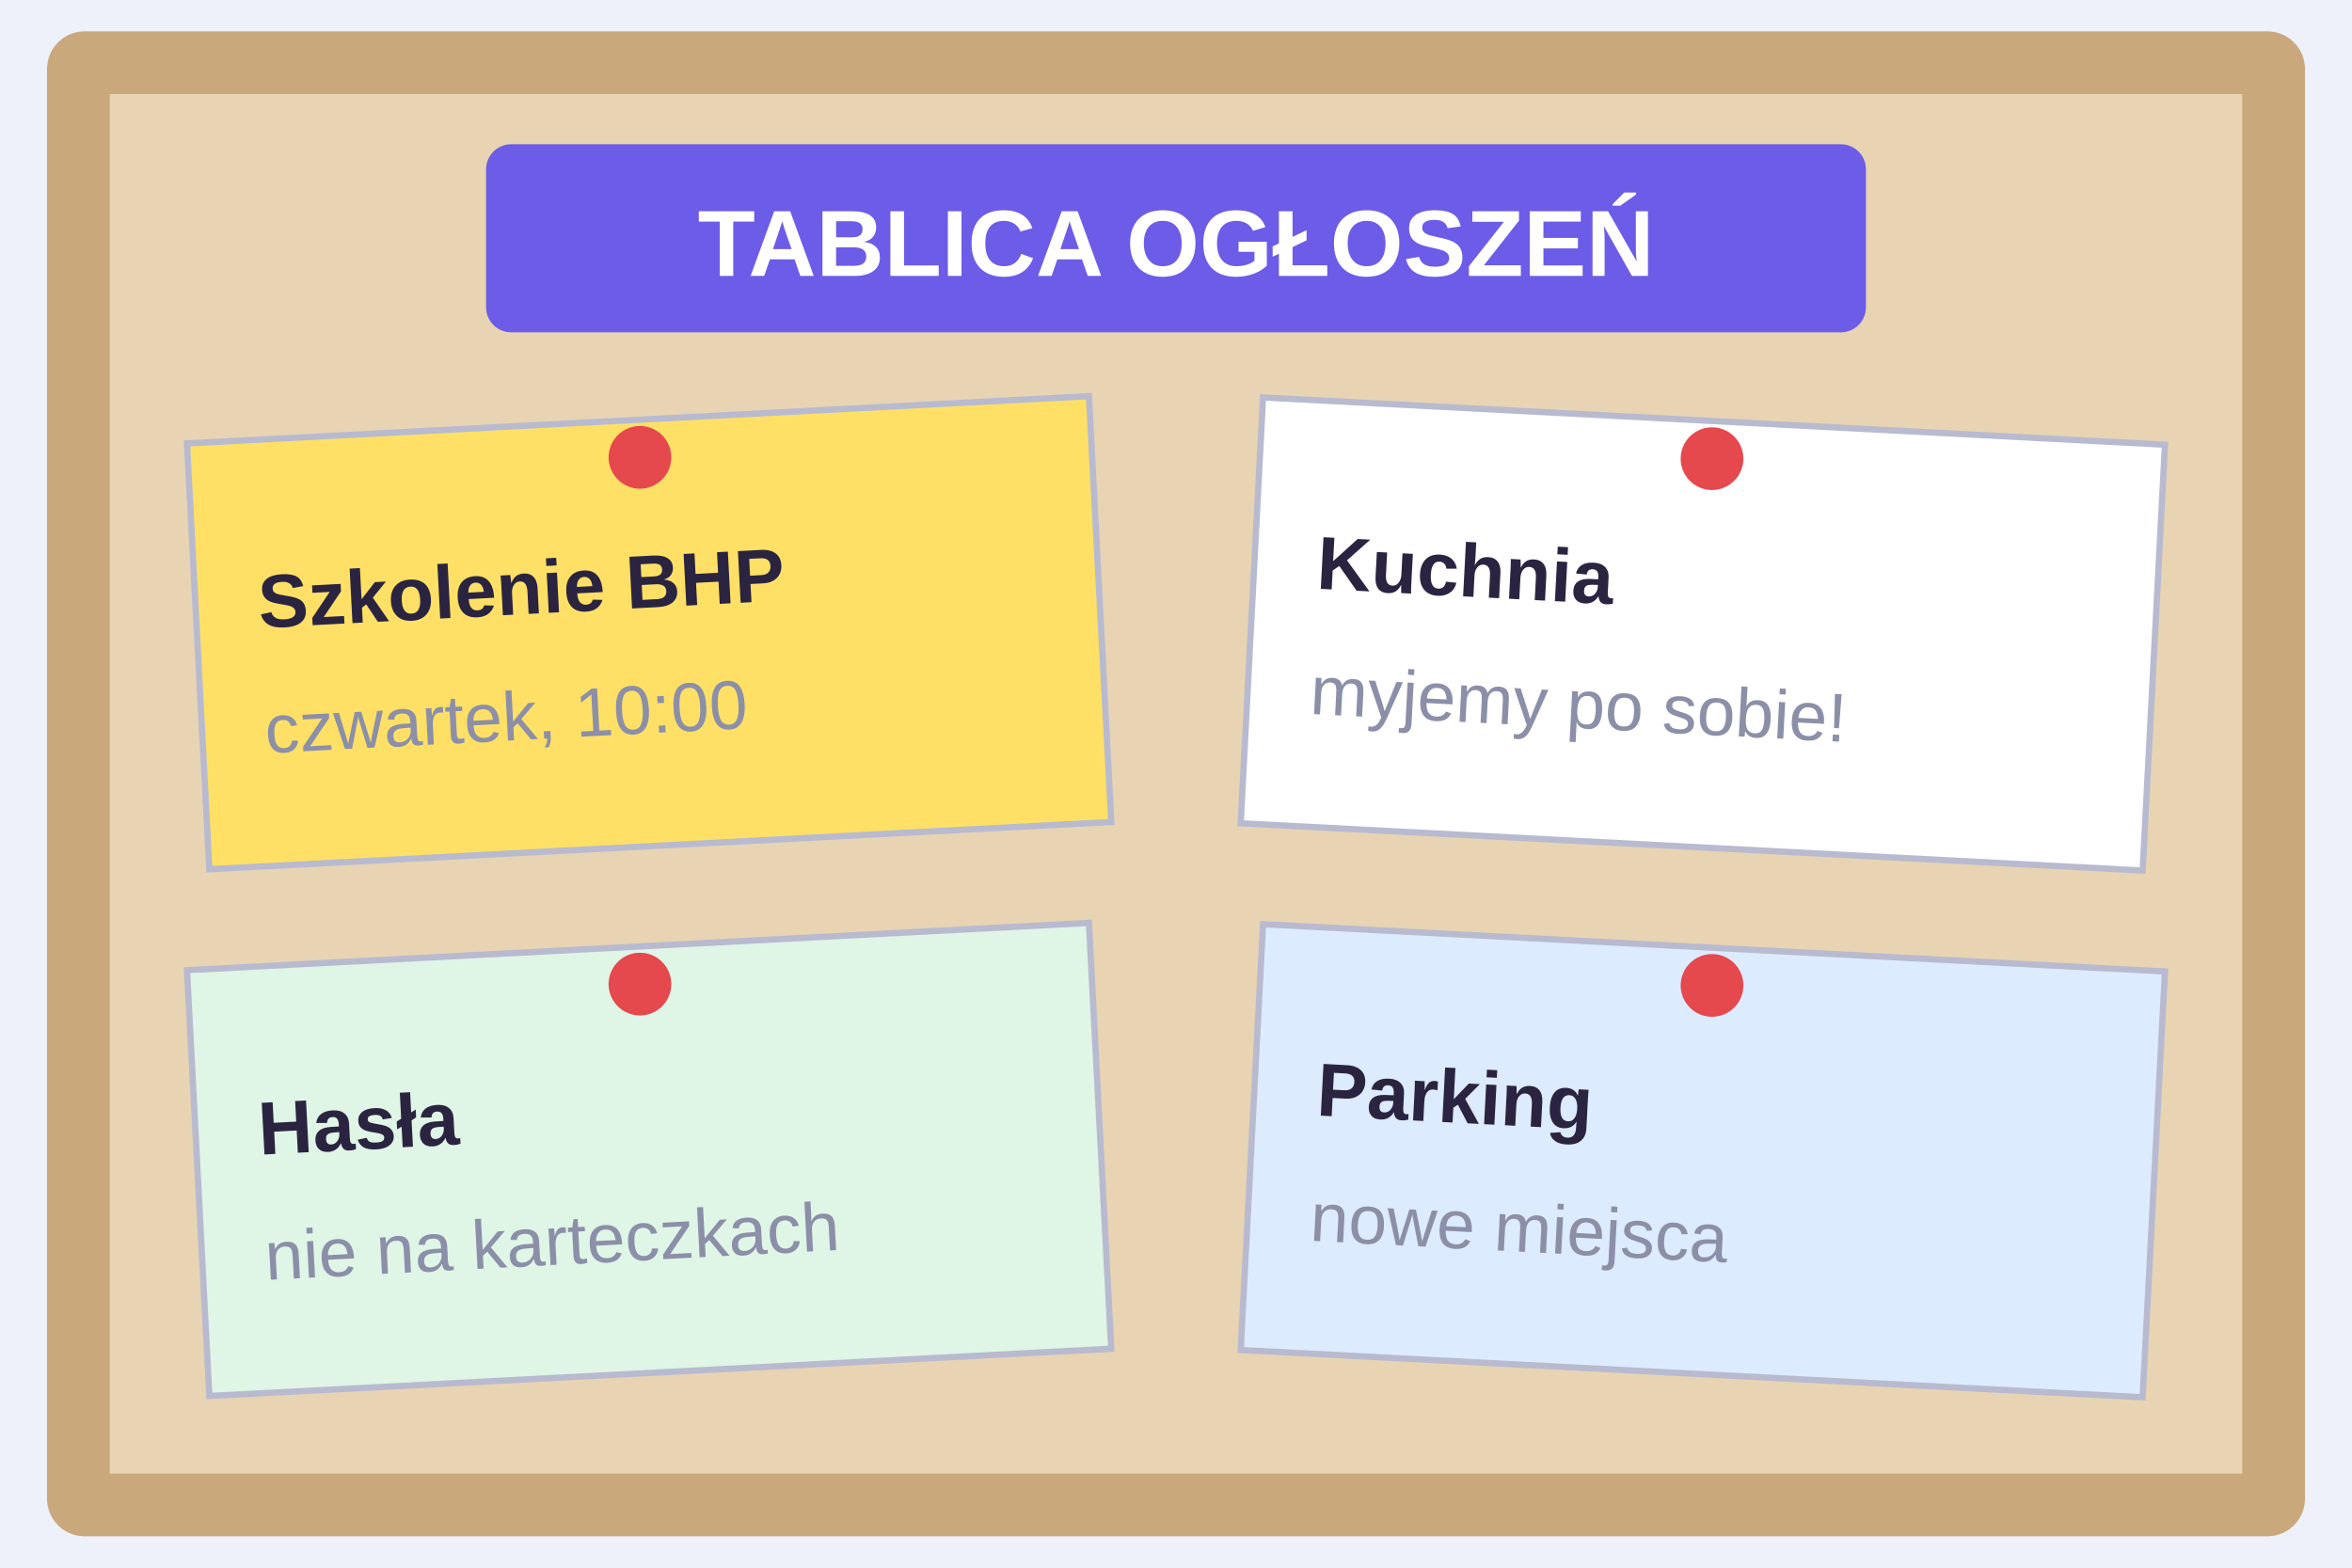
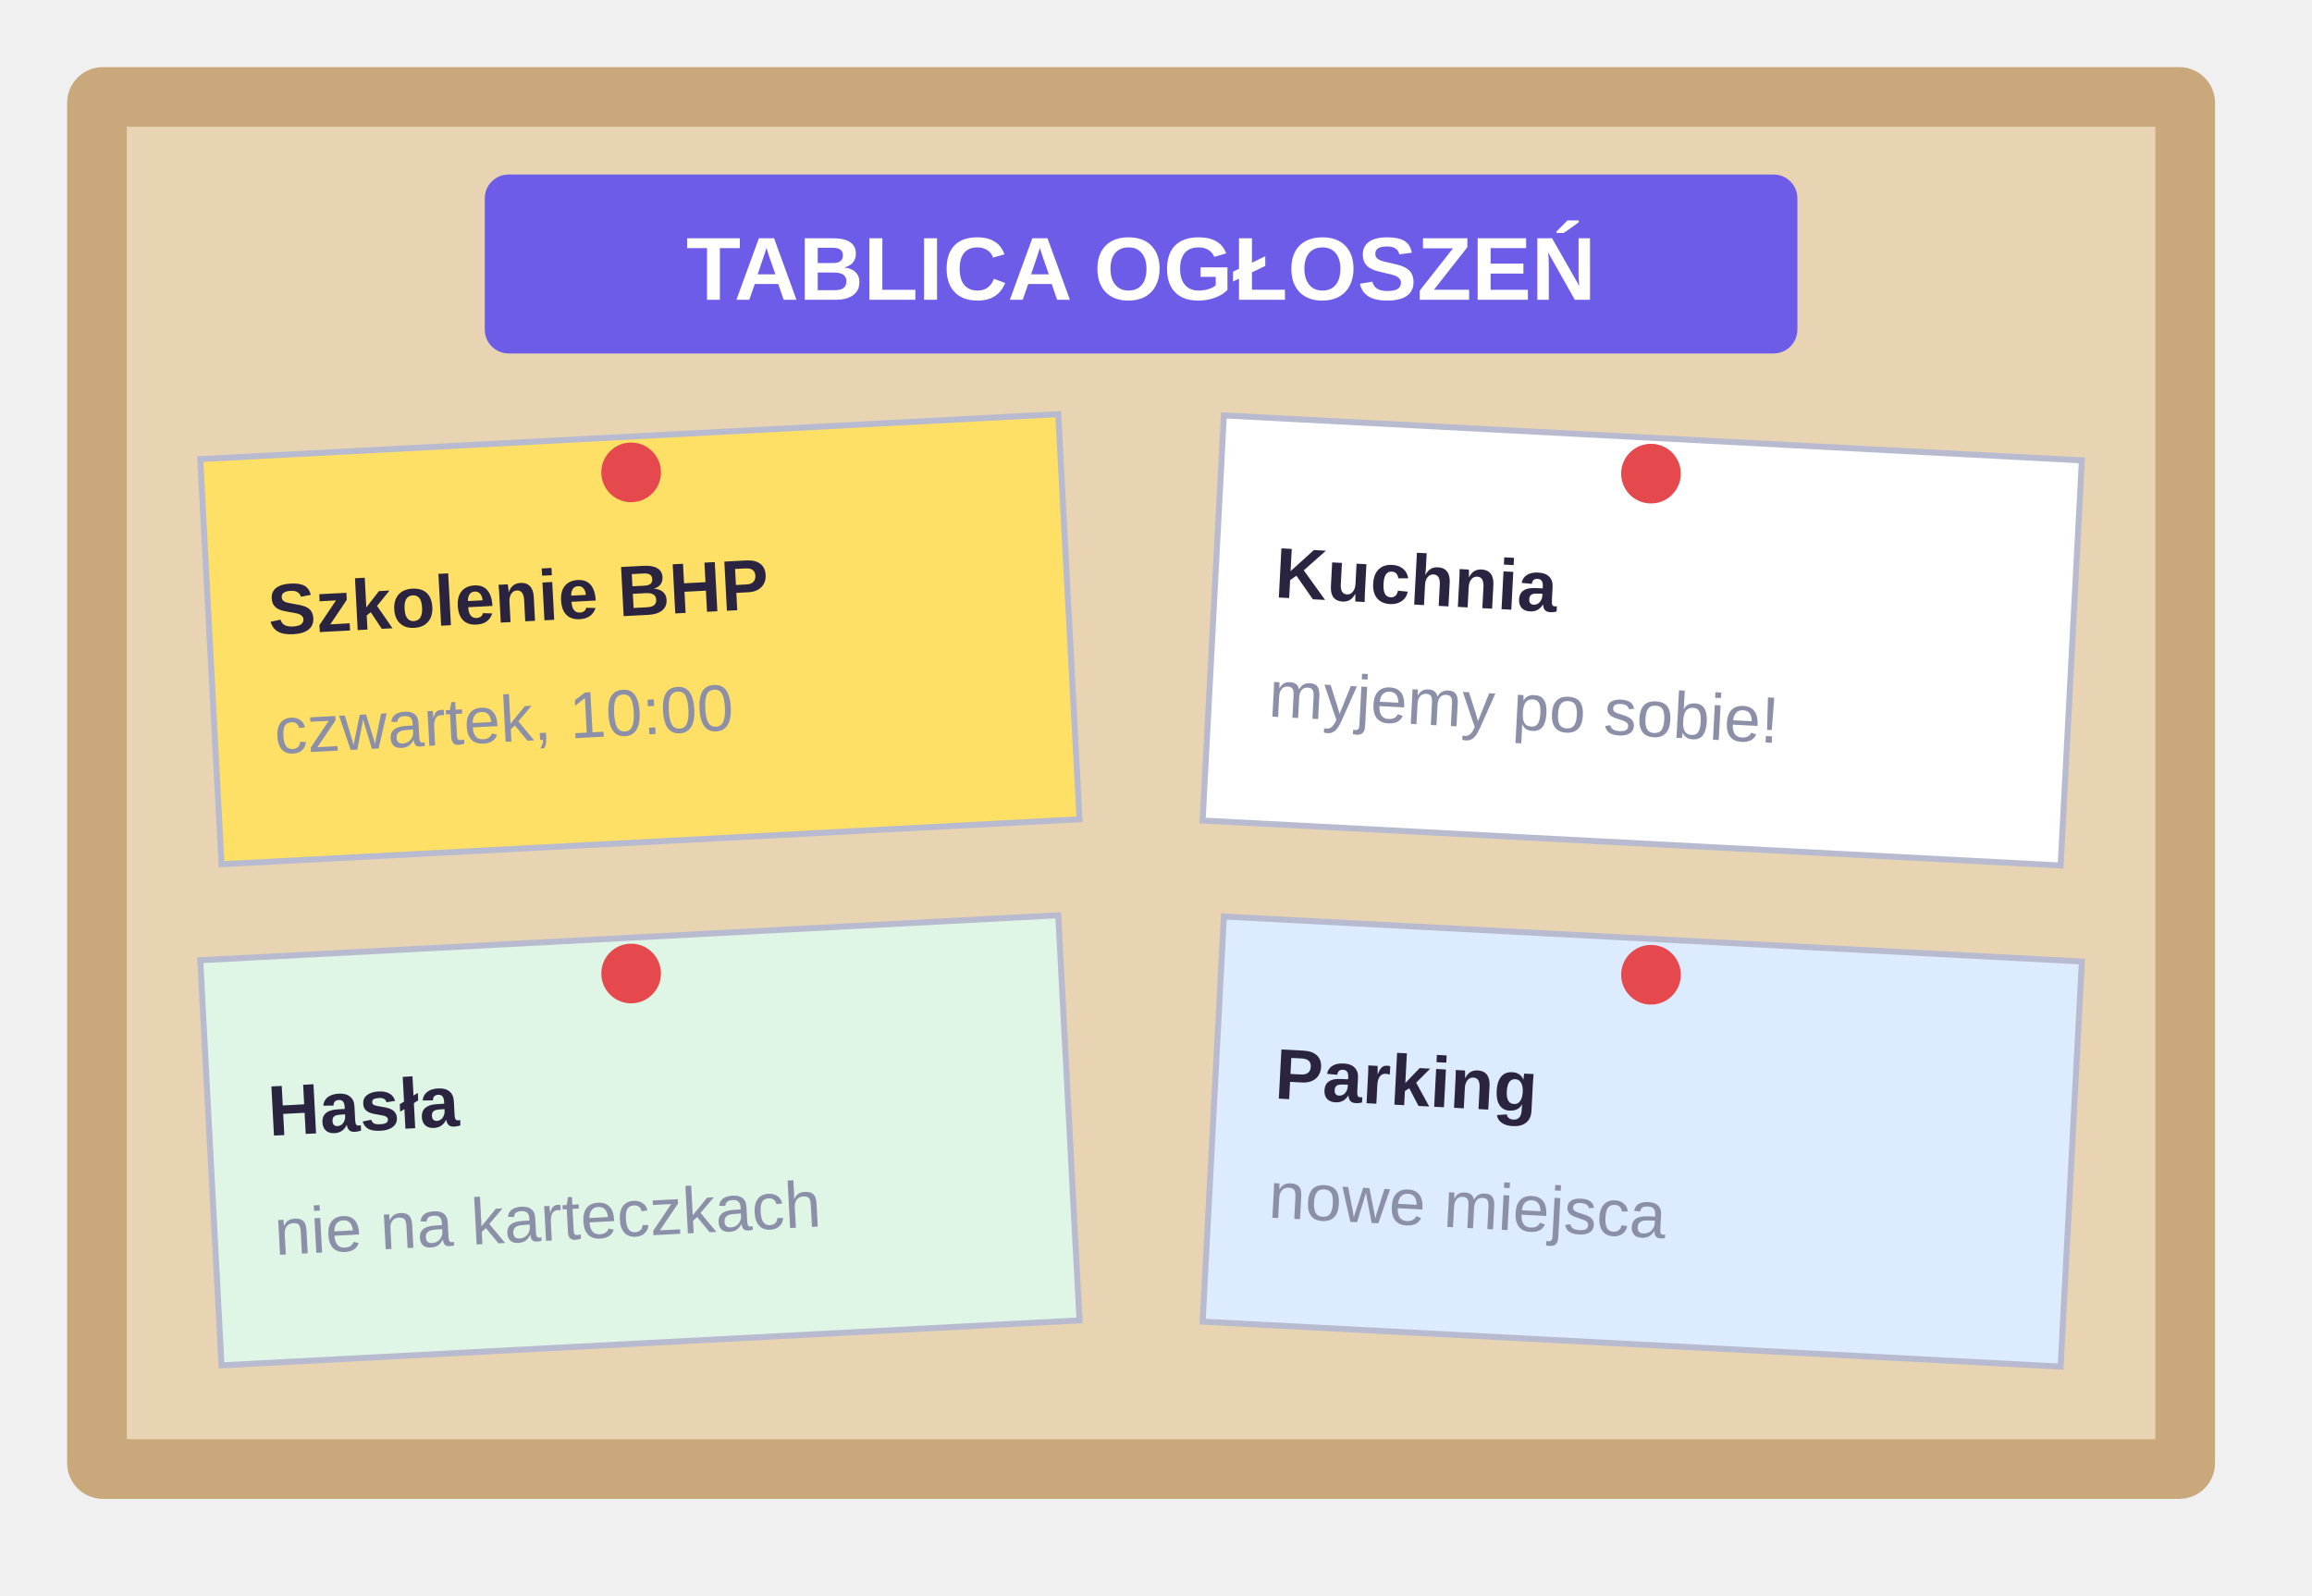
- <svg xmlns="http://www.w3.org/2000/svg" id="static" viewBox="0 0 1200 800" width="1200" height="800" font-family="Arial, Helvetica, sans-serif">
+ <svg xmlns="http://www.w3.org/2000/svg" id="static" viewBox="0 0 1240 856" width="1240" height="856" font-family="Arial, Helvetica, sans-serif">
  <style>
.a-blink{animation:a-blink 1.2s ease-in-out infinite}
.a-blink-slow{animation:a-blink 3s ease-in-out infinite}
.a-glow{animation:a-glow 5s ease-in-out infinite}
.a-pulse{animation:a-pulse 2.2s ease-in-out infinite}
.a-steam{animation:a-steam 2.8s ease-in-out infinite;transform-box:fill-box;transform-origin:center bottom}
.a-sway{animation:a-sway 6s ease-in-out infinite;transform-box:fill-box;transform-origin:center bottom}
.a-flutter{animation:a-flutter 4.5s ease-in-out infinite;transform-box:fill-box;transform-origin:center top}
.a-bounce{animation:a-bounce 2.6s ease-in-out infinite;transform-box:fill-box;transform-origin:center}
.a-ring{animation:a-ring 1.2s ease-in-out infinite;transform-box:fill-box;transform-origin:center}
.a-wave{animation:a-wave 1.2s ease-out infinite}
.a-grow{animation:a-grow .9s ease-in-out infinite;transform-box:fill-box;transform-origin:center}
.a-shimmer{animation:a-shimmer 3.5s ease-in-out infinite}
.d1{animation-delay:.35s}.d2{animation-delay:.7s}
@keyframes a-blink{0%,100%{opacity:1}50%{opacity:.2}}
@keyframes a-glow{0%,100%{opacity:1}50%{opacity:.65}}
@keyframes a-pulse{0%,100%{opacity:1}50%{opacity:.45}}
@keyframes a-steam{0%{opacity:0;transform:translateY(6px)}40%{opacity:.9}100%{opacity:0;transform:translateY(-10px)}}
@keyframes a-sway{0%,100%{transform:rotate(0)}50%{transform:rotate(1.6deg)}}
@keyframes a-flutter{0%,100%{transform:rotate(0)}50%{transform:rotate(-1.4deg)}}
@keyframes a-bounce{0%,70%,100%{transform:scale(1)}80%{transform:scale(1.18)}90%{transform:scale(.95)}}
@keyframes a-ring{0%,100%{transform:rotate(0)}10%{transform:rotate(-2.5deg)}20%{transform:rotate(2.5deg)}30%{transform:rotate(-2.5deg)}40%{transform:rotate(0)}}
@keyframes a-wave{0%{opacity:0}30%{opacity:1}100%{opacity:0}}
@keyframes a-grow{0%,100%{transform:scale(1)}50%{transform:scale(1.12)}}
@keyframes a-shimmer{0%,100%{opacity:.55}50%{opacity:1}}
@media (prefers-reduced-motion: reduce){*{animation:none!important}}
#static:target *{animation:none!important}
</style>
-   <rect width="1200" height="800" fill="#EEF0FA" />
-   <g id="item-tablica" transform="translate(24 16) scale(3.2)">
+   <g id="item-tablica" transform="translate(36 36) scale(3.2)">
    <rect width="360" height="240" rx="6" fill="#C9A87C" />
    <rect x="10" y="10" width="340" height="220" fill="#E8D4B3" />
    <rect x="70" y="18" width="220" height="30" rx="4" fill="#6C5CE7" />
    <text x="180" y="39" font-size="15" fill="#FFFFFF" font-weight="bold" text-anchor="middle">TABLICA OGŁOSZEŃ</text>
    <g transform="rotate(-3 94 96)">
      <rect x="24" y="62" width="144" height="68" fill="#FFE066" stroke="#B8BAD0" stroke-width="1" />
      <circle cx="96" cy="68" r="5" fill="#E5484D" />
      <text x="34" y="92" font-size="12" fill="#2B2440" font-weight="bold">Szkolenie BHP</text>
      <text x="34" y="112" font-size="11" fill="#8C8FA8">czwartek, 10:00</text>
    </g>
    <g transform="rotate(3 262 96)">
      <rect x="192" y="62" width="144" height="68" fill="#FFFFFF" stroke="#B8BAD0" stroke-width="1" />
      <circle cx="264" cy="68" r="5" fill="#E5484D" />
      <text x="202" y="92" font-size="12" fill="#2B2440" font-weight="bold">Kuchnia</text>
      <text x="202" y="112" font-size="11" fill="#8C8FA8">myjemy po sobie!</text>
    </g>
    <g transform="rotate(-3 94 180)">
      <rect x="24" y="146" width="144" height="68" fill="#DFF5E6" stroke="#B8BAD0" stroke-width="1" />
      <circle cx="96" cy="152" r="5" fill="#E5484D" />
      <text x="34" y="176" font-size="12" fill="#2B2440" font-weight="bold">Hasła</text>
      <text x="34" y="196" font-size="11" fill="#8C8FA8">nie na karteczkach</text>
    </g>
    <g transform="rotate(3 262 180)">
      <rect x="192" y="146" width="144" height="68" fill="#DDEBFF" stroke="#B8BAD0" stroke-width="1" />
      <circle cx="264" cy="152" r="5" fill="#E5484D" />
      <text x="202" y="176" font-size="12" fill="#2B2440" font-weight="bold">Parking</text>
      <text x="202" y="196" font-size="11" fill="#8C8FA8">nowe miejsca</text>
    </g>
  </g>
</svg>
